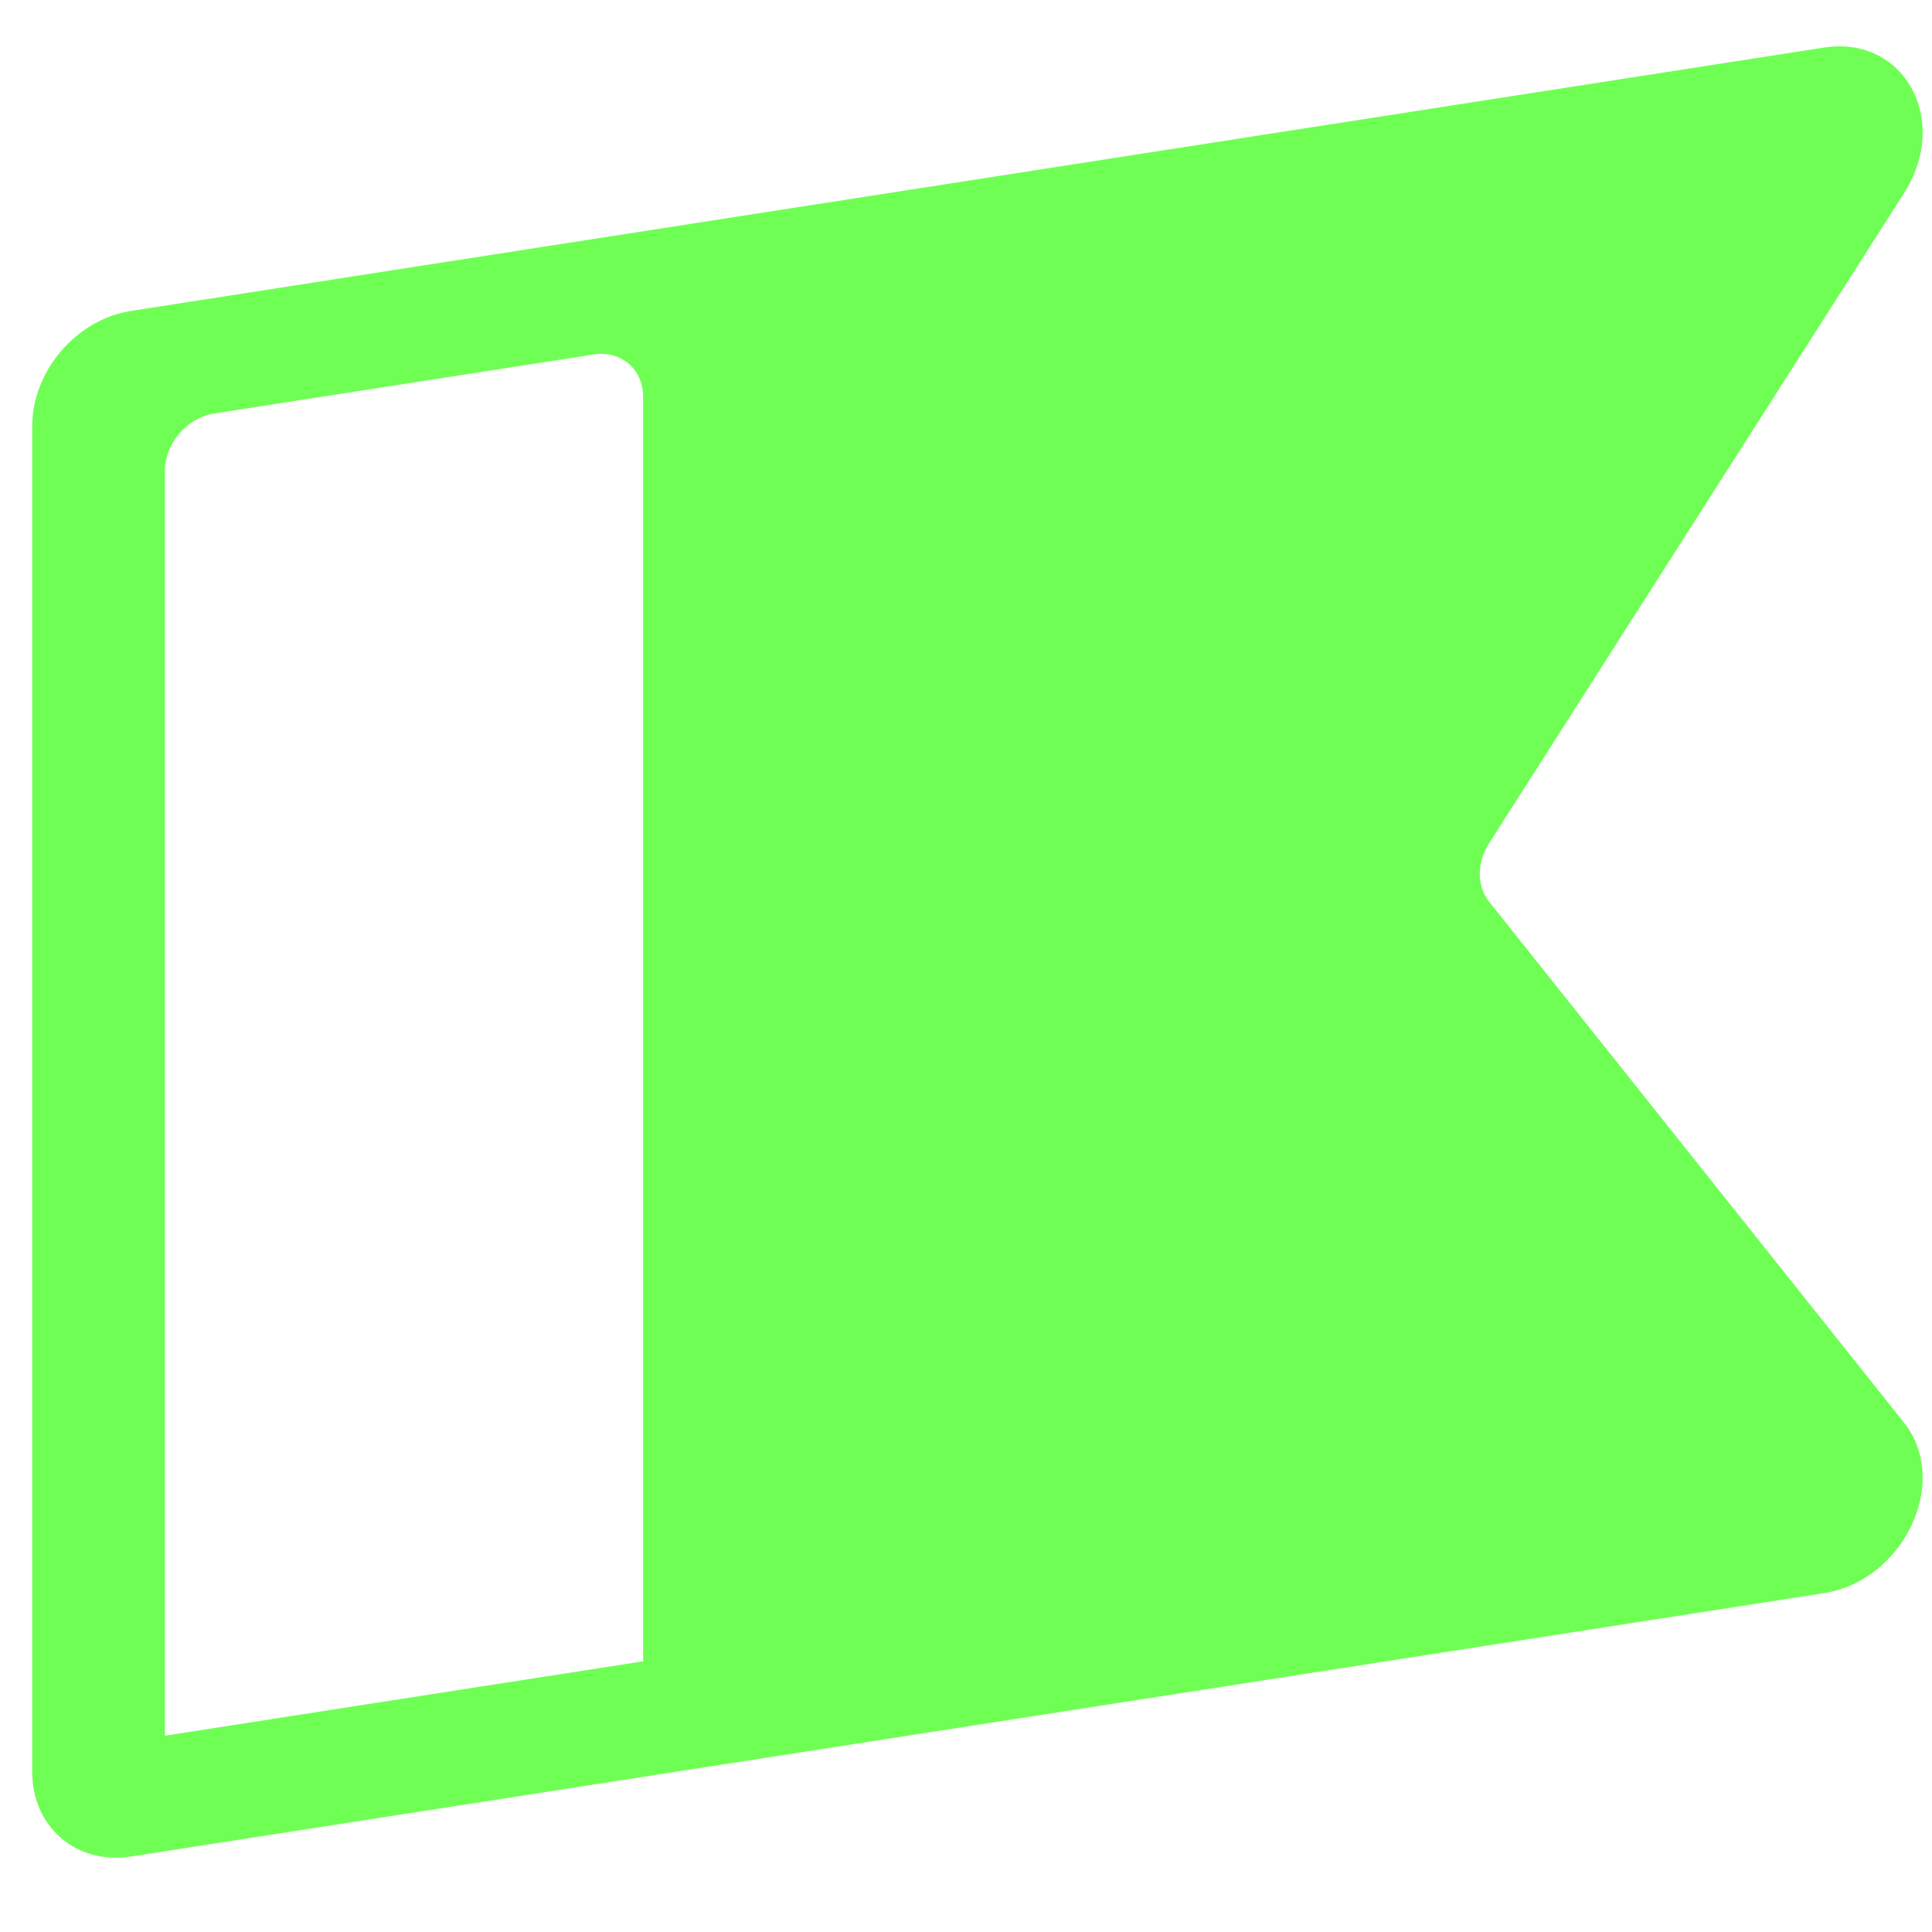
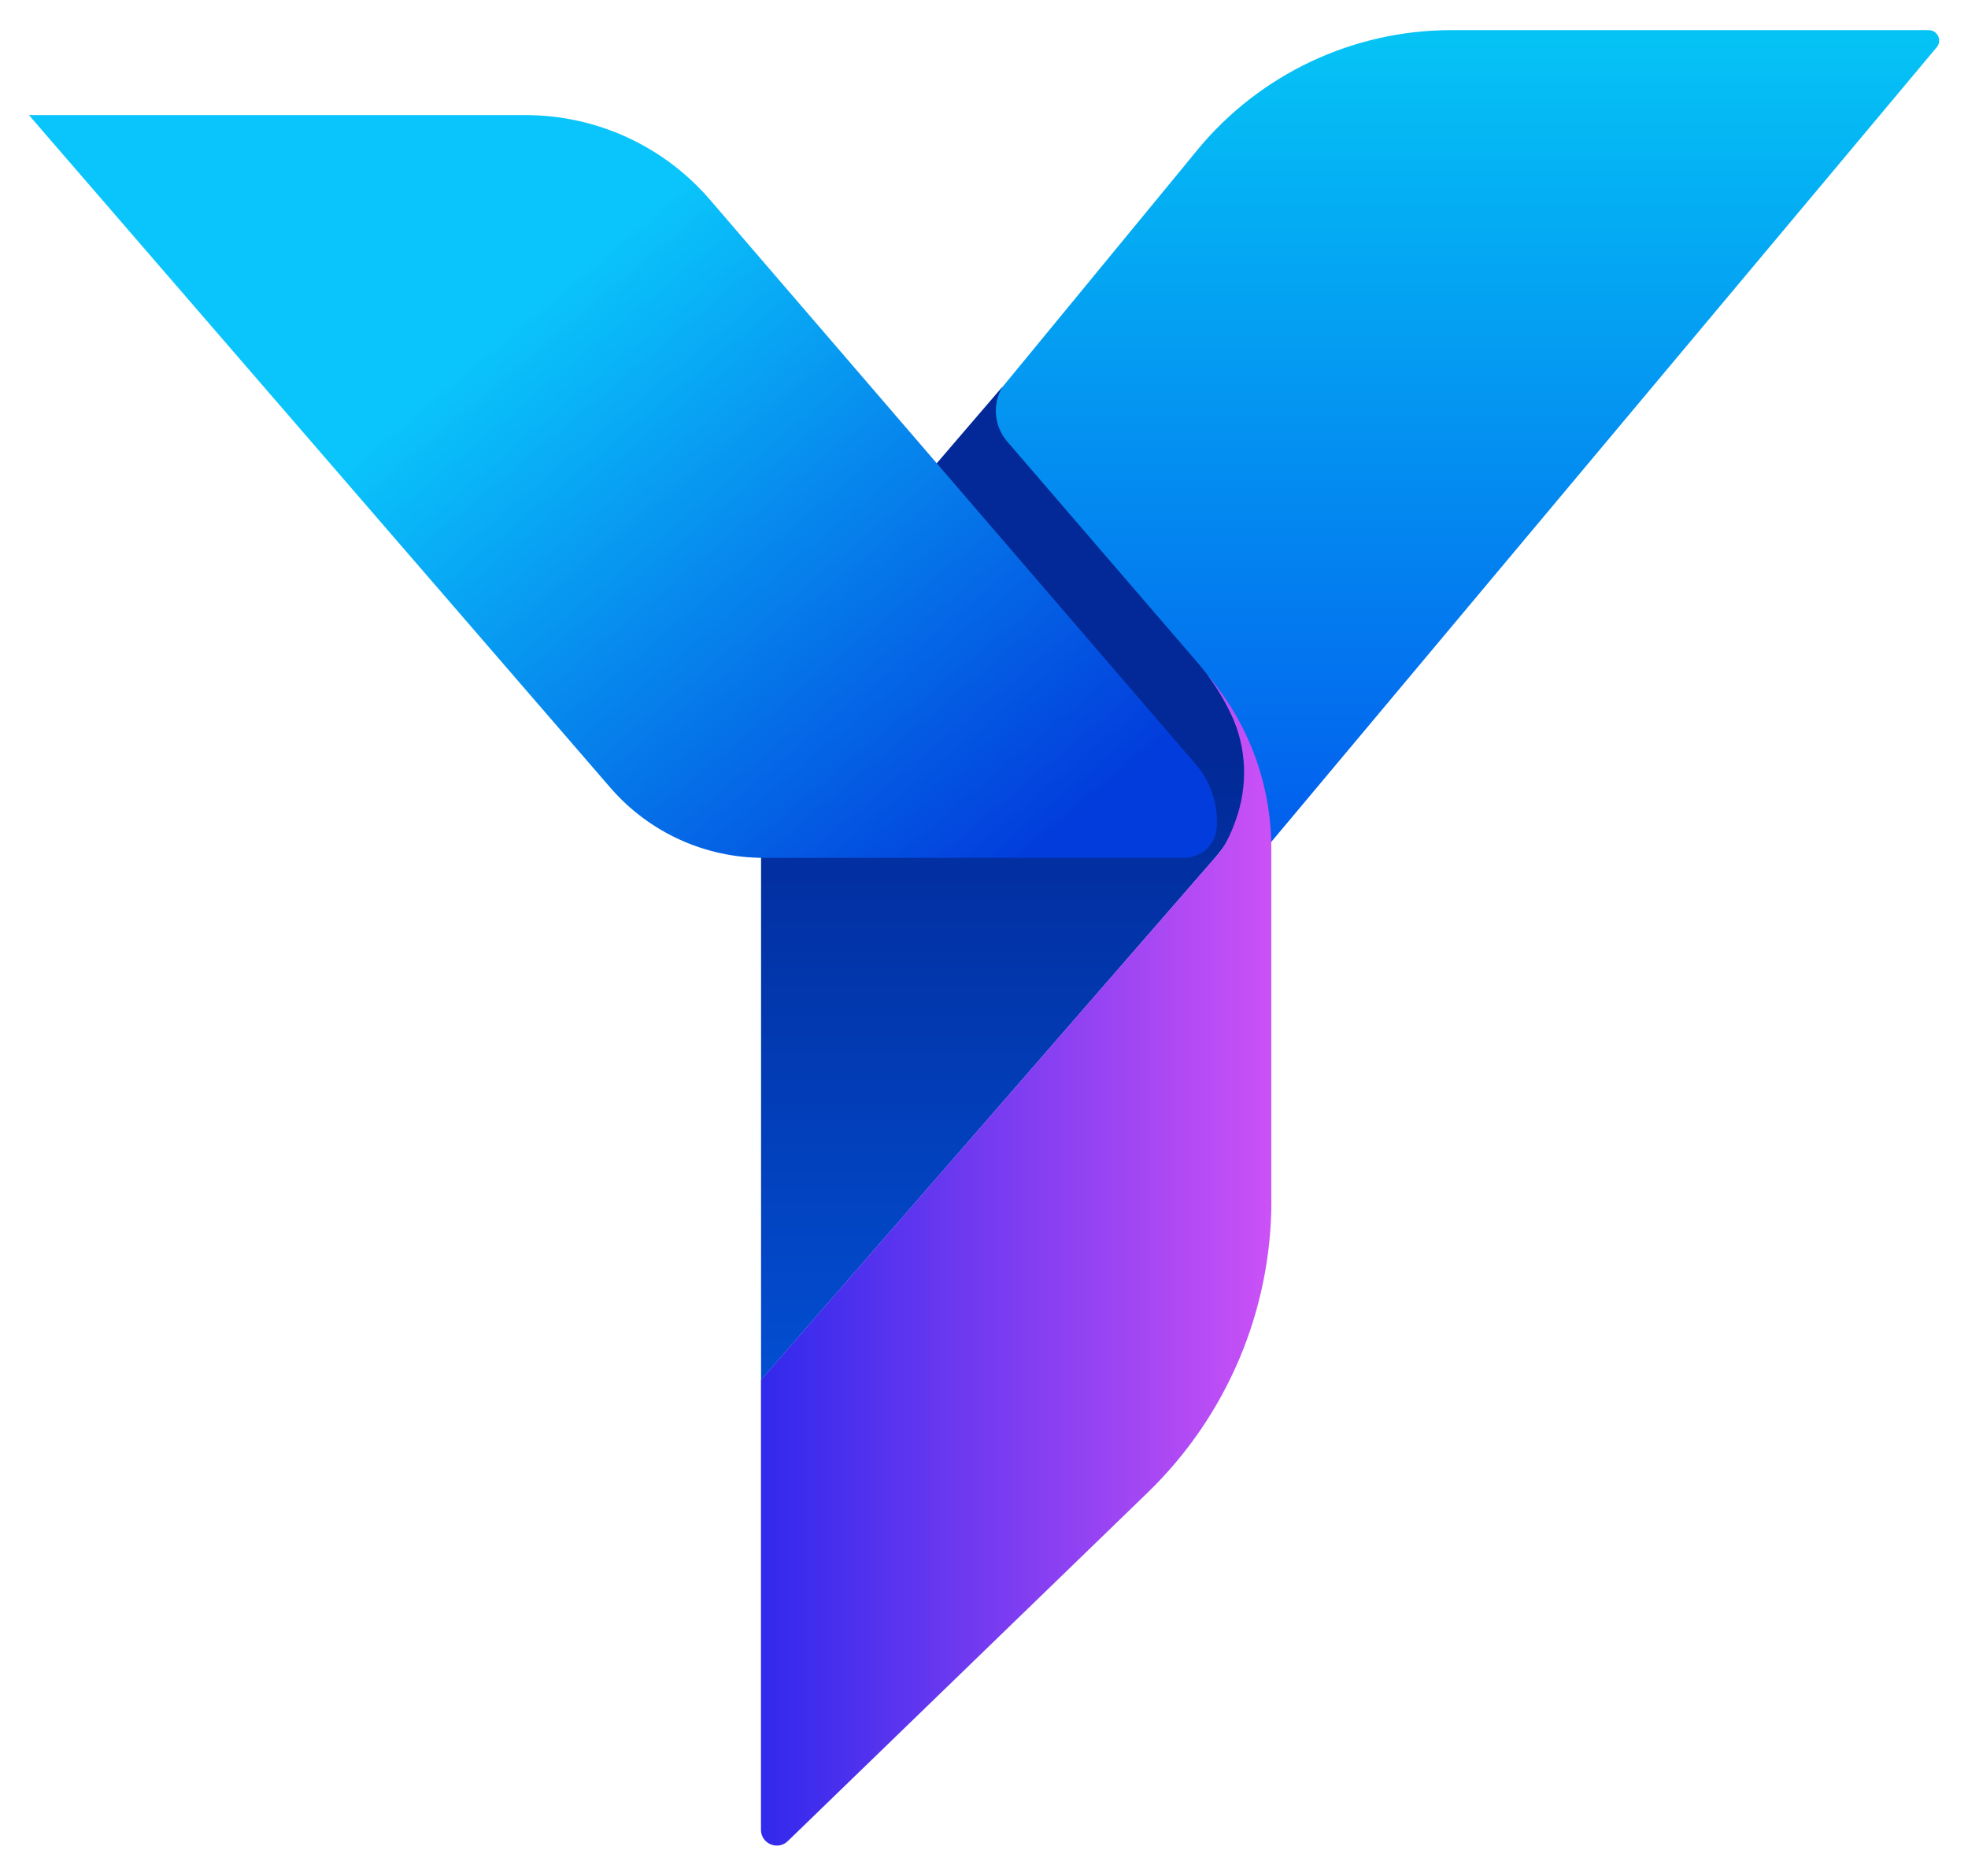
- <svg xmlns="http://www.w3.org/2000/svg" viewBox="0 0 60 60" fill="none">
-   <path d="M56.639 1.478C59.135 1.089 60.585 3.722 59.13 6.002L46.244 26.191C45.861 26.791 45.861 27.518 46.244 27.999L59.13 44.179C60.585 46.005 59.135 49.089 56.639 49.478L4.066 57.656C2.373 57.919 1 56.743 1 55.029V13.236C1 11.522 2.373 9.919 4.066 9.656L56.639 1.478ZM6.653 12.841C5.807 12.973 5.12 13.774 5.12 14.631V53.904L19.972 51.593V12.321C19.972 11.464 19.285 10.876 18.439 11.008L6.653 12.841Z" fill="#6fff54" />
+ <svg xmlns="http://www.w3.org/2000/svg" id="Layer_1" data-name="Layer 1" viewBox="327 337 426 406">
+   <defs>
+     <style>
+       .cls-1 {
+         fill: url(#linear-gradient-2);
+       }
+ 
+       .cls-2 {
+         fill: url(#linear-gradient-4);
+       }
+ 
+       .cls-3 {
+         fill: url(#linear-gradient-3);
+       }
+ 
+       .cls-4 {
+         fill: url(#linear-gradient);
+       }
+     </style>
+     <linearGradient id="linear-gradient" x1="643.71" y1="521.42" x2="643.71" y2="343.52" gradientUnits="userSpaceOnUse">
+       <stop offset="0" stop-color="#025ded" />
+       <stop offset="1" stop-color="#05c4f5" />
+     </linearGradient>
+     <linearGradient id="linear-gradient-2" x1="544.36" y1="716.07" x2="544.36" y2="501.07" gradientUnits="userSpaceOnUse">
+       <stop offset="0" stop-color="#0264f5" />
+       <stop offset="1" stop-color="#022997" />
+     </linearGradient>
+     <linearGradient id="linear-gradient-3" x1="491.72" y1="609.65" x2="602.21" y2="609.65" gradientUnits="userSpaceOnUse">
+       <stop offset="0" stop-color="#3129ec" />
+       <stop offset="1" stop-color="#cb51f6" />
+     </linearGradient>
+     <linearGradient id="linear-gradient-4" x1="541.1" y1="529.88" x2="438.09" y2="406.46" gradientUnits="userSpaceOnUse">
+       <stop offset="0" stop-color="#023cdc" />
+       <stop offset="1" stop-color="#0ac5fb" />
+     </linearGradient>
+   </defs>
+   <path class="cls-4" d="M746.22,347.24l-21.32,25.47-116.1,138.63-8.45,10.08h0c0-12.81-4.61-25.19-12.99-34.87l-1.07-1.24c-.56-.76-1.18-1.51-1.81-2.24l-41.36-48.04c-2.87-3.37-3.2-8.17-.96-11.86.23-.42.51-.8.83-1.18l40.53-49.28,2.62-3.2c13.53-16.46,33.74-25.99,55.03-25.99h103.33c1.91,0,2.96,2.24,1.73,3.72Z" />
+   <path class="cls-1" d="M595.58,496.73c1.83,5.37,1.97,11.24,0,16.55-.01.03-.02.06-.03.09-1.26,3.39-3.12,6.54-5.53,9.3l-27.86,32.03-70.42,80.98v-154.08l47.52-55.38,4.77-5.55c-2.24,3.69-1.91,8.49.96,11.86l41.36,48.04c.63.73,1.25,1.48,1.81,2.24,2.09,2.72,3.85,5.63,5.3,8.67.81,1.7,1.52,3.45,2.13,5.24Z" />
+   <path class="cls-3" d="M602.21,596.91c0,23.79-9.65,46.54-26.72,63.1l-77.96,75.5c-2.18,2.11-5.81.56-5.81-2.46v-97.37l70.42-80.98,27.86-32.03.65-.73c1.52-1.74,2.81-4.54,3.84-7.4,2.69-7.46,2.4-15.76-1-22.93-.02-.04-.04-.08-.06-.12-1.44-3.04-3.2-5.94-5.3-8.67h0c9.07,10.49,14.06,23.89,14.06,37.76v76.33Z" />
+   <path class="cls-2" d="M528.56,435.87l57.22,66.49c3.26,3.78,4.91,8.69,4.62,13.67h0c-.22,3.74-3.31,6.65-7.05,6.65h-91.05c-12.72,0-24.82-5.53-33.16-15.16l-125.88-145.61h107.48c15.35,0,29.94,6.69,39.95,18.33l11.04,12.84,36.83,42.79Z" />
</svg>
